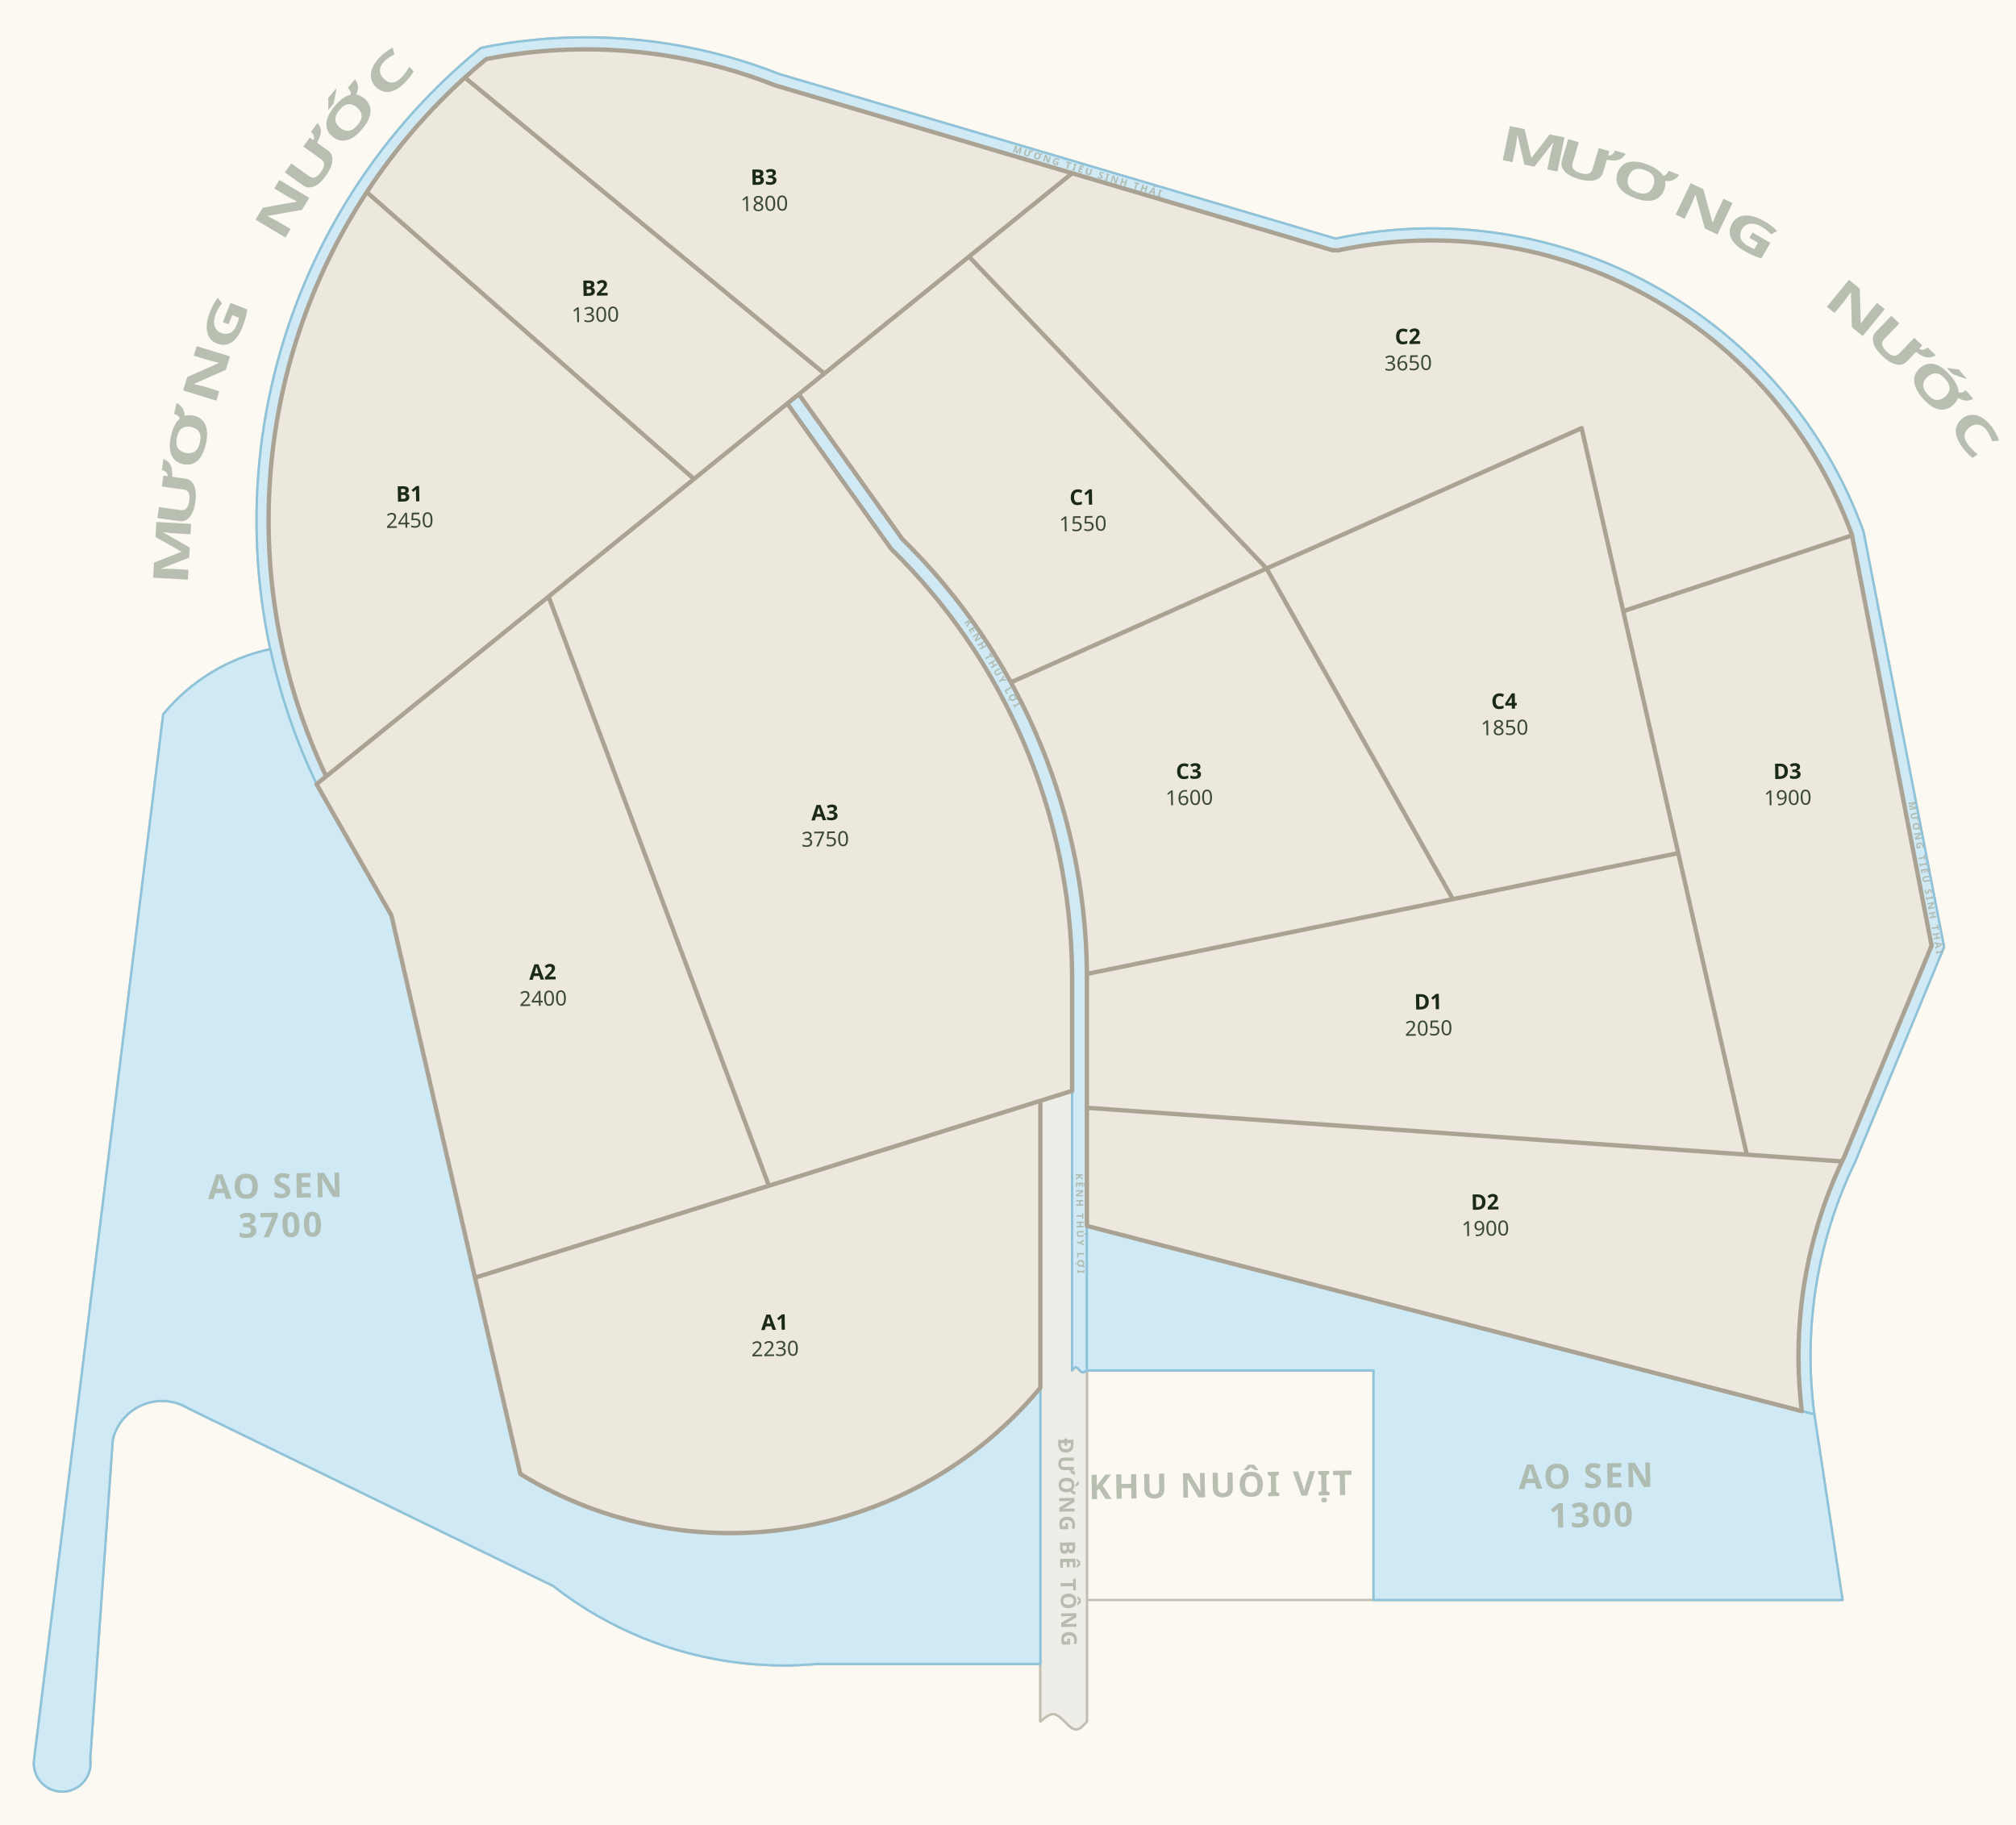
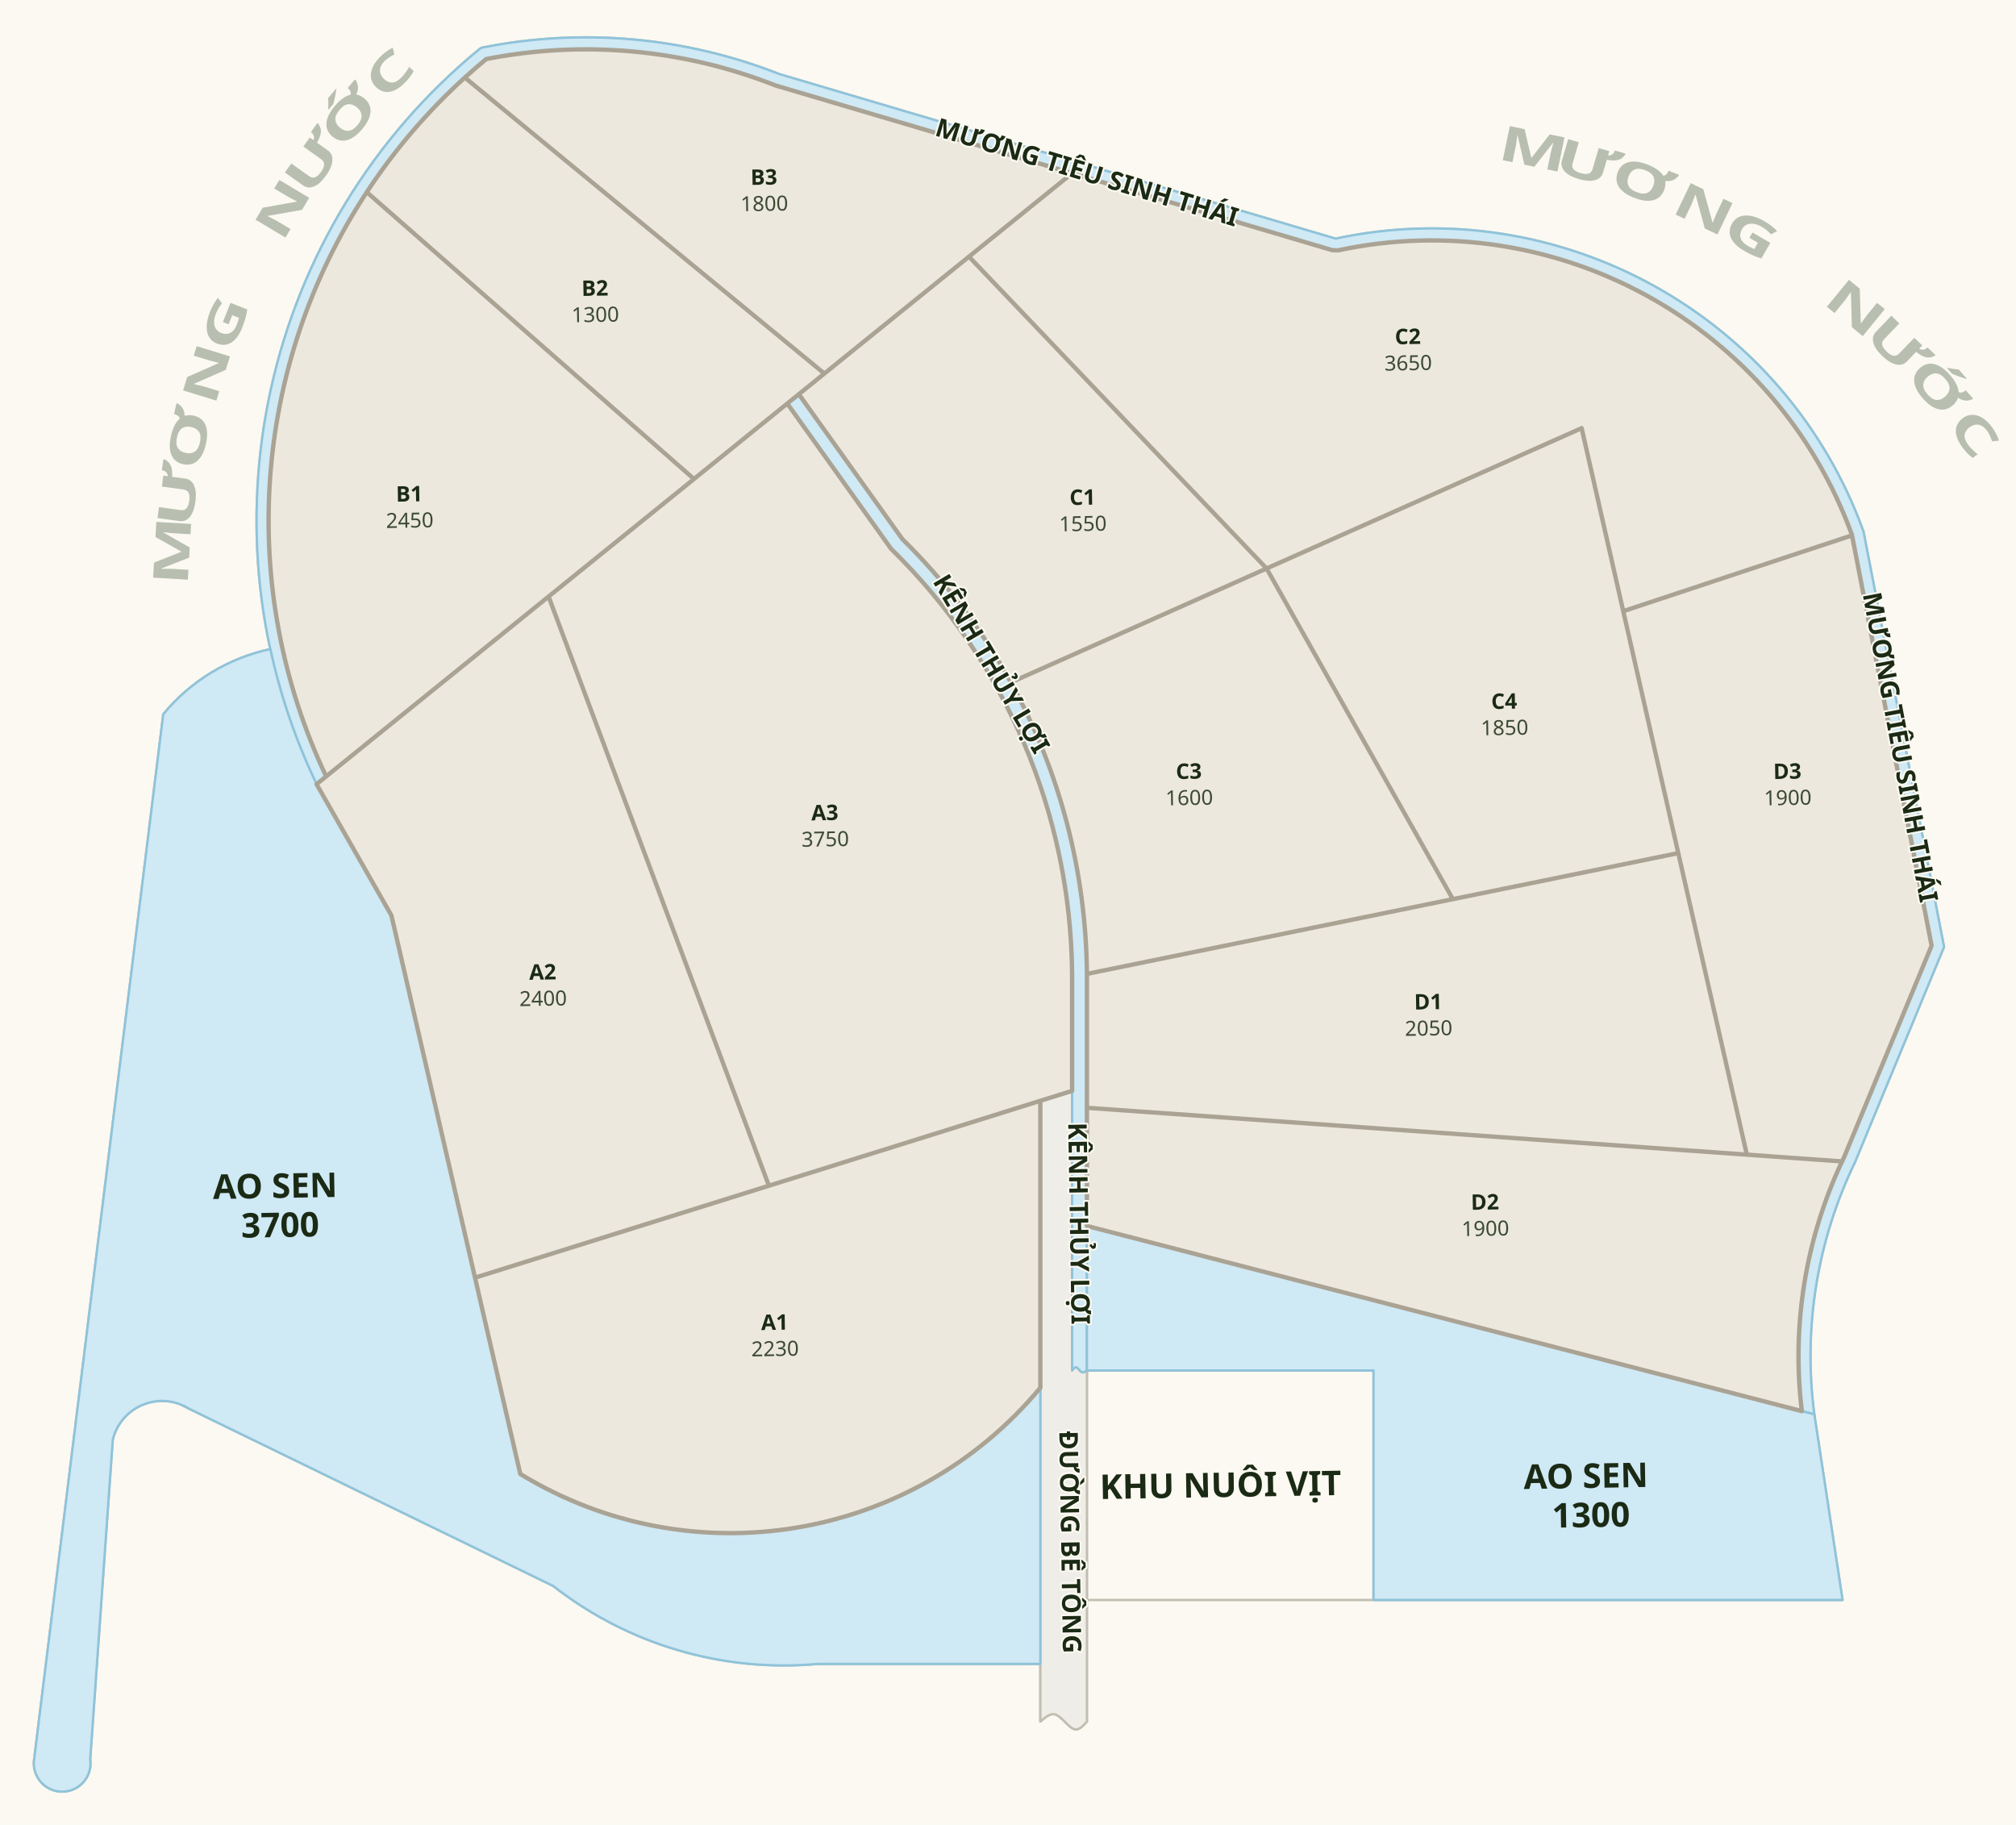
<svg xmlns="http://www.w3.org/2000/svg" viewBox="0 0 6010 5440" role="img" aria-labelledby="tl1-title" font-family="'Be Vietnam Pro', system-ui, sans-serif">
  <rect width="6010" height="5440" fill="#fbf9f1" />
  <g id="tl1-dia-hinh">
    <path fill="none" stroke="#c2beb2" stroke-width="7" stroke-linecap="round" stroke-linejoin="round" d="     M3101.438 3325.295 L3101.438 4136.795     M1551.078 4393.887 A1201.651 1201.651 0 0 0 3101.438 4136.795     M1551.078 4393.887 L1166.949 2729.06     M1166.949 2729.06 L943.73 2337.565     M1430.871 145.129 A1817.867 1817.867 0 0 0 943.73 2337.565     M2323.576 220.925 L3230.011 489.042     M3230.011 489.042 L3981.609 711.358     M5555.384 1584.572 A1369.052 1369.052 0 0 0 3981.609 711.358     M5555.384 1584.572 L5795.523 2822.747     M5795.523 2822.747 L5529.802 3464.855     M5529.802 3464.855 A1326.102 1326.102 0 0 0 5408.788 4216.131     M3240.269 3654.473 L5408.788 4216.131     M3240.269 3654.473 L3240.269 2903.149     M3240.269 2903.149 A1837.825 1837.825 0 0 0 2690.114 1607.113     M2690.114 1607.113 L2690.114 1607.113     M2690.114 1607.113 L2381.422 1175.15     M943.73 2337.565 L3196.252 516.337     M1416.057 3808.705 L3101.438 3281.453     M3101.438 3325.295 L3101.438 3281.453     M3101.438 3325.295 L3101.438 3281.453     M2292.206 3534.612 L1635.413 1778.32     M2068.86 1427.866 L1093.471 572.758     M1385.773 231.186 L2457.585 1113.57     M3240.269 3302.218 L5491.485 3462.134     M5207.599 3441.968 L4715.079 1276.326     M4839.158 1821.907 L5521.166 1595.911     M4715.079 1276.326 L3013.603 2034.182     M3240.269 2903.149 L5003.172 2543.091     M4331.129 2680.35 L3775.904 1694.645     M3775.904 1694.645 L2888.649 765.043     M3240.269 3654.473 L3240.269 4769.494     M3240.269 4769.494 L5492.961 4769.494     M5492.961 4769.494 L5408.788 4216.131     M3101.438 4136.795 L3101.438 4960.145     M3101.438 4960.145 L2436.88 4960.145     M1649.191 4727.676 A1116.415 1116.415 0 0 0 2436.88 4960.145     M1649.191 4727.676 L533.966 4184.899     M336.158 4291.641 L268.903 5244.405     M564.097 4199.564 A151.352 151.352 0 0 0 336.158 4291.641     M101.79 5244.405 L486.696 2129.147     M805.872 1934.952 A567.242 567.242 0 0 0 486.696 2129.147     M3240.269 4085.342 L4094.701 4085.342     M4094.701 4085.342 L4094.701 4769.494     M101.79 5244.405 A84.412 84.412 0 1 0 268.903 5244.405     M2323.576 220.925 A1574.501 1574.501 0 0 0 1437.629 141.956     M1437.629 141.956 A26.443 26.443 0 0 0 1430.871 145.129     M2654.176 1632.795 L2347.012 1202.972     M3196.099 2903.517 A1793.654 1793.654 0 0 0 2659.167 1638.631     M3196.098 3654.473 L3196.098 2903.149     M3196.098 3654.473 L3196.098 4085.342     M3240.269 4769.494 L3240.269 5131.864     M3101.438 4960.145 L3101.438 5131.864     M3101.438 5131.864 C3115.046 5120.085 3128.654 5108.306 3141.909 5109.871 C3165.311 5112.633 3187.611 5156.986 3209.386 5155.256 C3219.76 5154.432 3230.015 5143.148 3240.269 5131.864     M3101.438 3281.453 L3196.098 3251.839     M2659.167 1638.631 L2654.176 1632.795     M1449.57 176.035 A1782.117 1782.117 0 0 0 972.317 2314.452     M2310.473 254.188 A1538.75 1538.75 0 0 0 1449.57 176.035     M2313.435 255.208 L3219.871 523.324     M3219.871 523.324 L3971.468 745.64     M5520.821 1594.13 L5758.381 2819.005     M5497.622 3449.282 A1361.853 1361.853 0 0 0 5371.53 4206.481     M5758.381 2819.005 L5496.769 3451.185     M5520.821 1594.13 A1333.302 1333.302 0 0 0 3989.085 746.318     M3971.468 745.64 L3989.085 746.318     M3196.098 4085.342 C3199.996 4080.483 3203.894 4075.623 3207.653 4075.788 C3213.52 4076.045 3219.051 4088.536 3225.844 4090.503 C3230.292 4091.791 3235.281 4088.567 3240.269 4085.342     M2656.43 1635.95 L2347.012 1202.972     M3196.098 2903.334 A1793.654 1793.654 0 0 0 2656.43 1635.95     M3196.252 516.337 L2311.923 254.76     M2311.923 254.76 A1538.75 1538.75 0 0 0 1449.57 176.035     M486.696 2129.147 L101.385 5247.687   " />
    <path fill="#efede7" stroke="#c2beb2" stroke-width="7" stroke-linejoin="round" d="M3101.438 5131.864 C3115.046 5120.085 3128.654 5108.306 3141.909 5109.871 C3165.311 5112.633 3187.611 5156.986 3209.386 5155.256 C3219.76 5154.432 3230.015 5143.148 3240.269 5131.864 L3240.269 4769.494 L3240.269 4085.342 C3235.281 4088.567 3230.292 4091.791 3225.844 4090.503 C3219.051 4088.536 3213.52 4076.045 3207.653 4075.788 C3203.894 4075.623 3199.996 4080.483 3196.098 4085.342 L3196.098 3654.473 L3196.098 3251.839 L3101.438 3281.453 L3101.438 3325.295 L3101.438 4136.795 L3101.438 4960.145 L3101.438 5131.864 Z" />
    <g fill="#cfe9f5" stroke="#8fc3da" stroke-width="7" stroke-linejoin="round">
      <path data-zone="kenh-thuy-loi" d="M3196.098 4085.342 C3199.996 4080.483 3203.894 4075.623 3207.653 4075.788 C3213.52 4076.045 3219.051 4088.536 3225.844 4090.503 C3230.292 4091.791 3235.281 4088.567 3240.269 4085.342 L3240.269 3654.473 L3240.269 2903.149 A1837.825 1837.825 0 0 0 2690.114 1607.113 L2381.422 1175.15 L2347.012 1202.972 L2654.176 1632.795 L2659.167 1638.631 A1793.654 1793.654 0 0 1 3196.098 2903.334 L3196.098 3654.473 L3196.098 4085.342 Z" />
      <path data-zone="muong-tieu-sinh-thai" d="M1449.57 176.035 A1538.75 1538.75 0 0 1 2311.923 254.76 L3196.252 516.337 L3219.871 523.324 L3971.468 745.64 L3989.085 746.318 A1333.302 1333.302 0 0 1 5520.821 1594.13 L5758.381 2819.005 L5497.165 3450.228 A1361.853 1361.853 0 0 0 5371.53 4206.481 L5408.788 4216.131 A1326.102 1326.102 0 0 1 5529.802 3464.855 L5795.523 2822.747 L5555.384 1584.572 A1369.052 1369.052 0 0 0 3981.609 711.358 L3230.011 489.042 L2323.576 220.925 A1574.501 1574.501 0 0 0 1437.629 141.956 A26.443 26.443 0 0 0 1430.871 145.129 A1817.867 1817.867 0 0 0 943.73 2337.565 L972.317 2314.452 A1782.117 1782.117 0 0 1 1449.57 176.035 Z" />
      <path data-zone="ao-sen-1300" d="M5408.788 4216.131 L3240.269 3654.473 L3240.269 4085.342 L4094.701 4085.342 L4094.701 4769.494 L5492.961 4769.494 L5408.788 4216.131 Z" />
      <path data-zone="ao-sen-3700" d="M3101.438 4136.795 A1201.651 1201.651 0 0 1 1551.078 4393.887 L1166.949 2729.06 L943.73 2337.565 A1817.867 1817.867 0 0 1 805.872 1934.952 A567.242 567.242 0 0 0 486.696 2129.147 L101.385 5247.687 A84.412 84.412 0 1 0 268.903 5244.405 L336.158 4291.641 A151.352 151.352 0 0 1 564.097 4199.564 L1649.191 4727.676 A1116.415 1116.415 0 0 0 2436.88 4960.145 L3101.438 4960.145 L3101.438 4136.795 Z" />
    </g>
  </g>
  <path fill="#ece8de" stroke="#aaa394" stroke-width="13" stroke-linecap="round" stroke-linejoin="round" d="     M3101.438 3325.295 L3101.438 3281.453 L1416.057 3808.705 L1551.078 4393.887 A1201.651 1201.651 0 0 0 3101.438 4136.795 L3101.438 3325.295 Z     M1635.413 1778.32 L943.73 2337.565 L1166.949 2729.06 L1416.057 3808.705 L2292.206 3534.612 L1635.413 1778.32 Z     M2656.43 1635.95 L2347.012 1202.972 L1635.413 1778.32 L2292.206 3534.612 L3101.438 3281.453 L3196.098 3251.839 L3196.098 2903.334 A1793.654 1793.654 0 0 0 2656.43 1635.95 Z     M2068.86 1427.866 L1093.471 572.758 A1782.117 1782.117 0 0 0 972.317 2314.452 L2068.86 1427.866 Z     M1385.773 231.186 A1782.117 1782.117 0 0 0 1093.471 572.758 L2068.86 1427.866 L2457.585 1113.57 L1385.773 231.186 Z     M3196.252 516.337 L2311.923 254.76 A1538.75 1538.75 0 0 0 1449.57 176.035 A1782.117 1782.117 0 0 0 1385.773 231.186 L2457.585 1113.57 L3196.252 516.337 Z     M2888.649 765.043 L2381.422 1175.15 L2690.114 1607.113 A1837.825 1837.825 0 0 1 3013.603 2034.182 L3775.904 1694.645 L2888.649 765.043 Z     M3989.085 746.318 L3971.468 745.64 L3219.871 523.324 L3196.252 516.337 L2888.649 765.043 L3775.904 1694.645 L4715.079 1276.326 L4839.158 1821.907 L5521.166 1595.911 L5520.821 1594.13 A1333.302 1333.302 0 0 0 3989.085 746.318 Z     M3775.904 1694.645 L3013.603 2034.182 A1837.825 1837.825 0 0 1 3240.269 2903.149 L4331.129 2680.35 L3775.904 1694.645 Z     M4715.079 1276.326 L3775.904 1694.645 L4331.129 2680.35 L5003.172 2543.091 L4715.079 1276.326 Z     M5003.172 2543.091 L3240.269 2903.149 L3240.269 3302.218 L5207.599 3441.968 L5003.172 2543.091 Z     M5491.485 3462.134 L3240.269 3302.218 L3240.269 3654.473 L5371.53 4206.481 A1361.853 1361.853 0 0 1 5491.485 3462.134 Z     M5521.166 1595.911 L4839.158 1821.907 L5207.599 3441.968 L5491.485 3462.134 A1361.853 1361.853 0 0 1 5497.165 3450.228 L5758.381 2819.005 L5521.166 1595.911 Z   " />
  <g fill="#1b2a14" font-weight="600">
    <g id="tl1-ma-thua" text-anchor="middle">
      <text data-dxf="AF4" transform="translate(2308.511 3894.235) rotate(-0.95604)" font-size="64" y="70">A1</text>
      <text data-dxf="B05" transform="translate(1617.002 2850.072) rotate(-0.95604)" font-size="64" y="70">A2</text>
      <text data-dxf="B14" transform="translate(2458.091 2375.044) rotate(-0.95604)" font-size="64" y="70">A3</text>
      <text data-dxf="B23" transform="translate(1219.384 1424.837) rotate(-0.95604)" font-size="64" y="70">B1</text>
      <text data-dxf="B32" transform="translate(1772.591 811.5534) rotate(-0.95604)" font-size="64" y="70">B2</text>
      <text data-dxf="B41" transform="translate(2276.511 480.5863) rotate(-0.95604)" font-size="64" y="70">B3</text>
      <text data-dxf="B50" transform="translate(3226.181 1434.843) rotate(-0.95604)" font-size="64" y="70">C1</text>
      <text data-dxf="B5F" transform="translate(4196.011 955.7069) rotate(-0.95604)" font-size="64" y="70">C2</text>
      <text data-dxf="B6E" transform="translate(3543.222 2251.669) rotate(-0.95604)" font-size="64" y="70">C3</text>
      <text data-dxf="B7D" transform="translate(4483.239 2042.924) rotate(-0.95604)" font-size="64" y="70">C4</text>
      <text data-dxf="B8C" transform="translate(5327.513 2251.669) rotate(-0.95604)" font-size="64" y="70">D3</text>
      <text data-dxf="B9B" transform="translate(4256.938 2938.79) rotate(-0.95604)" font-size="64" y="70">D1</text>
      <text data-dxf="D8C" transform="translate(4426.024 3535.832) rotate(-0.95604)" font-size="64" y="70">D2</text>
    </g>
  </g>
  <g fill="#3c4a33">
    <g id="tl1-dien-tich" text-anchor="middle">
      <text data-dxf="AF4" transform="translate(2308.511 3894.235) rotate(-0.95604)" font-size="62" y="148">2230</text>
      <text data-dxf="B05" transform="translate(1617.002 2850.072) rotate(-0.95604)" font-size="62" y="148">2400</text>
      <text data-dxf="B14" transform="translate(2458.091 2375.044) rotate(-0.95604)" font-size="62" y="148">3750</text>
      <text data-dxf="B23" transform="translate(1219.384 1424.837) rotate(-0.95604)" font-size="62" y="148">2450</text>
      <text data-dxf="B32" transform="translate(1772.591 811.5534) rotate(-0.95604)" font-size="62" y="148">1300</text>
      <text data-dxf="B41" transform="translate(2276.511 480.5863) rotate(-0.95604)" font-size="62" y="148">1800</text>
      <text data-dxf="B50" transform="translate(3226.181 1434.843) rotate(-0.95604)" font-size="62" y="148">1550</text>
      <text data-dxf="B5F" transform="translate(4196.011 955.7069) rotate(-0.95604)" font-size="62" y="148">3650</text>
      <text data-dxf="B6E" transform="translate(3543.222 2251.669) rotate(-0.95604)" font-size="62" y="148">1600</text>
      <text data-dxf="B7D" transform="translate(4483.239 2042.924) rotate(-0.95604)" font-size="62" y="148">1850</text>
      <text data-dxf="B8C" transform="translate(5327.513 2251.669) rotate(-0.95604)" font-size="62" y="148">1900</text>
      <text data-dxf="B9B" transform="translate(4256.938 2938.79) rotate(-0.95604)" font-size="62" y="148">2050</text>
      <text data-dxf="D8C" transform="translate(4426.024 3535.832) rotate(-0.95604)" font-size="62" y="148">1900</text>
    </g>
  </g>
-   <g fill="#a8b0a0" font-weight="600" opacity=".8" letter-spacing="6">
-     <g id="tl1-nhan-dia-hinh">
-       <g text-anchor="middle">
-         <text data-dxf="C04" transform="translate(3637.836 4392.672) rotate(-0.95604)" font-size="101.746">
-           <tspan x="0" y="70">KHU NUÔI VỊT</tspan>
+   <g id="tl1-nhan-dia-hinh" fill="#1b2a14" font-weight="600">
+     <g text-anchor="middle">
+       <text data-dxf="C04" transform="translate(3637.836 4392.672) rotate(-0.95604)" font-size="101.746">
+         <tspan x="0" y="70">KHU NUÔI VỊT</tspan>
+       </text>
+       <text data-dxf="C22" transform="translate(4740.395 4365.4) rotate(-0.95604)" font-size="101.746">
+         <tspan x="0" y="70">AO SEN</tspan>
+         <tspan x="0" y="186.69">1300</tspan>
+       </text>
+       <text data-dxf="C40" transform="translate(832.7314 3500.89) rotate(-0.95604)" font-size="101.746">
+         <tspan x="0" y="70">AO SEN</tspan>
+         <tspan x="0" y="186.69">3700</tspan>
+       </text>
+       <g font-size="77" stroke="#fbf9f1" stroke-width="11" stroke-linejoin="round" paint-order="stroke">
+         <text data-dxf="C5E" transform="translate(3203.404 4596.623) rotate(89.04396)">
+           <tspan x="0" y="40">ĐƯỜNG BÊ TÔNG</tspan>
        </text>
-         <text data-dxf="C22" transform="translate(4740.395 4365.4) rotate(-0.95604)" font-size="101.746">
-           <tspan x="0" y="70">AO SEN</tspan>
-           <tspan x="0" y="186.69">1300</tspan>
+         <text data-dxf="C7C" transform="translate(3229.452 3646.804) rotate(89.04396)">
+           <tspan x="0" y="40">KÊNH THỦY LỢI</tspan>
        </text>
-         <text data-dxf="C40" transform="translate(832.7314 3500.89) rotate(-0.95604)" font-size="101.746">
-           <tspan x="0" y="70">AO SEN</tspan>
-           <tspan x="0" y="186.69">3700</tspan>
+         <text data-dxf="C8B" transform="translate(2966.747 1971.992) rotate(59.4647)">
+           <tspan x="0" y="40">KÊNH THỦY LỢI</tspan>
        </text>
-         <text data-dxf="C5E" transform="translate(3203.404 4596.623) rotate(89.04396)" font-size="63.673">
-           <tspan x="0" y="43.806">ĐƯỜNG BÊ TÔNG</tspan>
+         <text data-dxf="D6E" transform="translate(3244.18 501.1684) rotate(16.90605)">
+           <tspan x="0" y="40">MƯƠNG TIÊU SINH THÁI</tspan>
        </text>
-         <text data-dxf="C7C" transform="translate(3229.452 3646.804) rotate(89.04396)" font-size="28.943">
-           <tspan x="0" y="19.912">KÊNH THỦY LỢI</tspan>
-         </text>
-         <text data-dxf="C8B" transform="translate(2966.747 1971.992) rotate(59.4647)" font-size="28.943">
-           <tspan x="0" y="19.912">KÊNH THỦY LỢI</tspan>
-         </text>
-         <text data-dxf="D6E" transform="translate(3244.18 501.1684) rotate(16.90605)" font-size="28.553">
-           <tspan x="0" y="19.644">MƯƠNG TIÊU SINH THÁI</tspan>
-         </text>
-         <text data-dxf="D7D" transform="translate(5750.117 2614.448) rotate(79.44983)" font-size="28.553">
-           <tspan x="0" y="19.644">MƯƠNG TIÊU SINH THÁI</tspan>
+         <text data-dxf="D7D" transform="translate(5678 2225) rotate(79.44983)">
+           <tspan x="0" y="40">MƯƠNG TIÊU SINH THÁI</tspan>
        </text>
      </g>
+     </g>
+     <g fill="#a8b0a0" opacity=".8" letter-spacing="6">
      <g data-dxf="D3D" aria-label="MƯƠNG NƯỚC">
        <text transform="translate(558.9656 1747.541) rotate(-86.68973) scale(1.5 1)" font-size="145.351">M</text>
        <text transform="translate(569.7401 1576.858) rotate(-82.09449) scale(1.5 1)" font-size="145.351">Ư</text>
        <text transform="translate(593.7486 1407.411) rotate(-77.49924) scale(1.5 1)" font-size="145.351">Ơ</text>
        <text transform="translate(639.2351 1213.037) rotate(-72.90399) scale(1.5 1)" font-size="145.351">N</text>
        <text transform="translate(689.5192 1054.687) rotate(-68.30875) scale(1.5 1)" font-size="145.351">G</text>
        <text transform="translate(840.8906 724.9892) rotate(-59.11826) scale(1.5 1)" font-size="145.351">N</text>
        <text transform="translate(923.0356 589.3907) rotate(-54.52301) scale(1.5 1)" font-size="145.351">Ư</text>
        <text transform="translate(1022.747 450.2992) rotate(-49.92776) scale(1.5 1)" font-size="145.351">Ớ</text>
        <text transform="translate(1147.964 304.1833) rotate(-45.33252) scale(1.5 1)" font-size="145.351">C</text>
      </g>
      <g data-dxf="D52" aria-label="MƯƠNG NƯỚC">
        <text transform="translate(4460.778 473.5246) rotate(11.72431) scale(1.5 1)" font-size="145.351">M</text>
        <text transform="translate(4628.047 509.1583) rotate(16.31956) scale(1.5 1)" font-size="145.351">Ư</text>
        <text transform="translate(4792.157 557.7029) rotate(20.9148) scale(1.5 1)" font-size="145.351">Ơ</text>
        <text transform="translate(4977.783 631.1417) rotate(25.51005) scale(1.5 1)" font-size="145.351">N</text>
        <text transform="translate(5127.071 704.0552) rotate(30.1053) scale(1.5 1)" font-size="145.351">G</text>
        <text transform="translate(5431.07 902.0405) rotate(39.29579) scale(1.5 1)" font-size="145.351">N</text>
        <text transform="translate(5553.19 1003.143) rotate(43.89104) scale(1.5 1)" font-size="145.351">Ư</text>
        <text transform="translate(5676.194 1122.134) rotate(48.48628) scale(1.5 1)" font-size="145.351">Ớ</text>
        <text transform="translate(5802.414 1267.383) rotate(53.08153) scale(1.5 1)" font-size="145.351">C</text>
      </g>
    </g>
  </g>
</svg>
